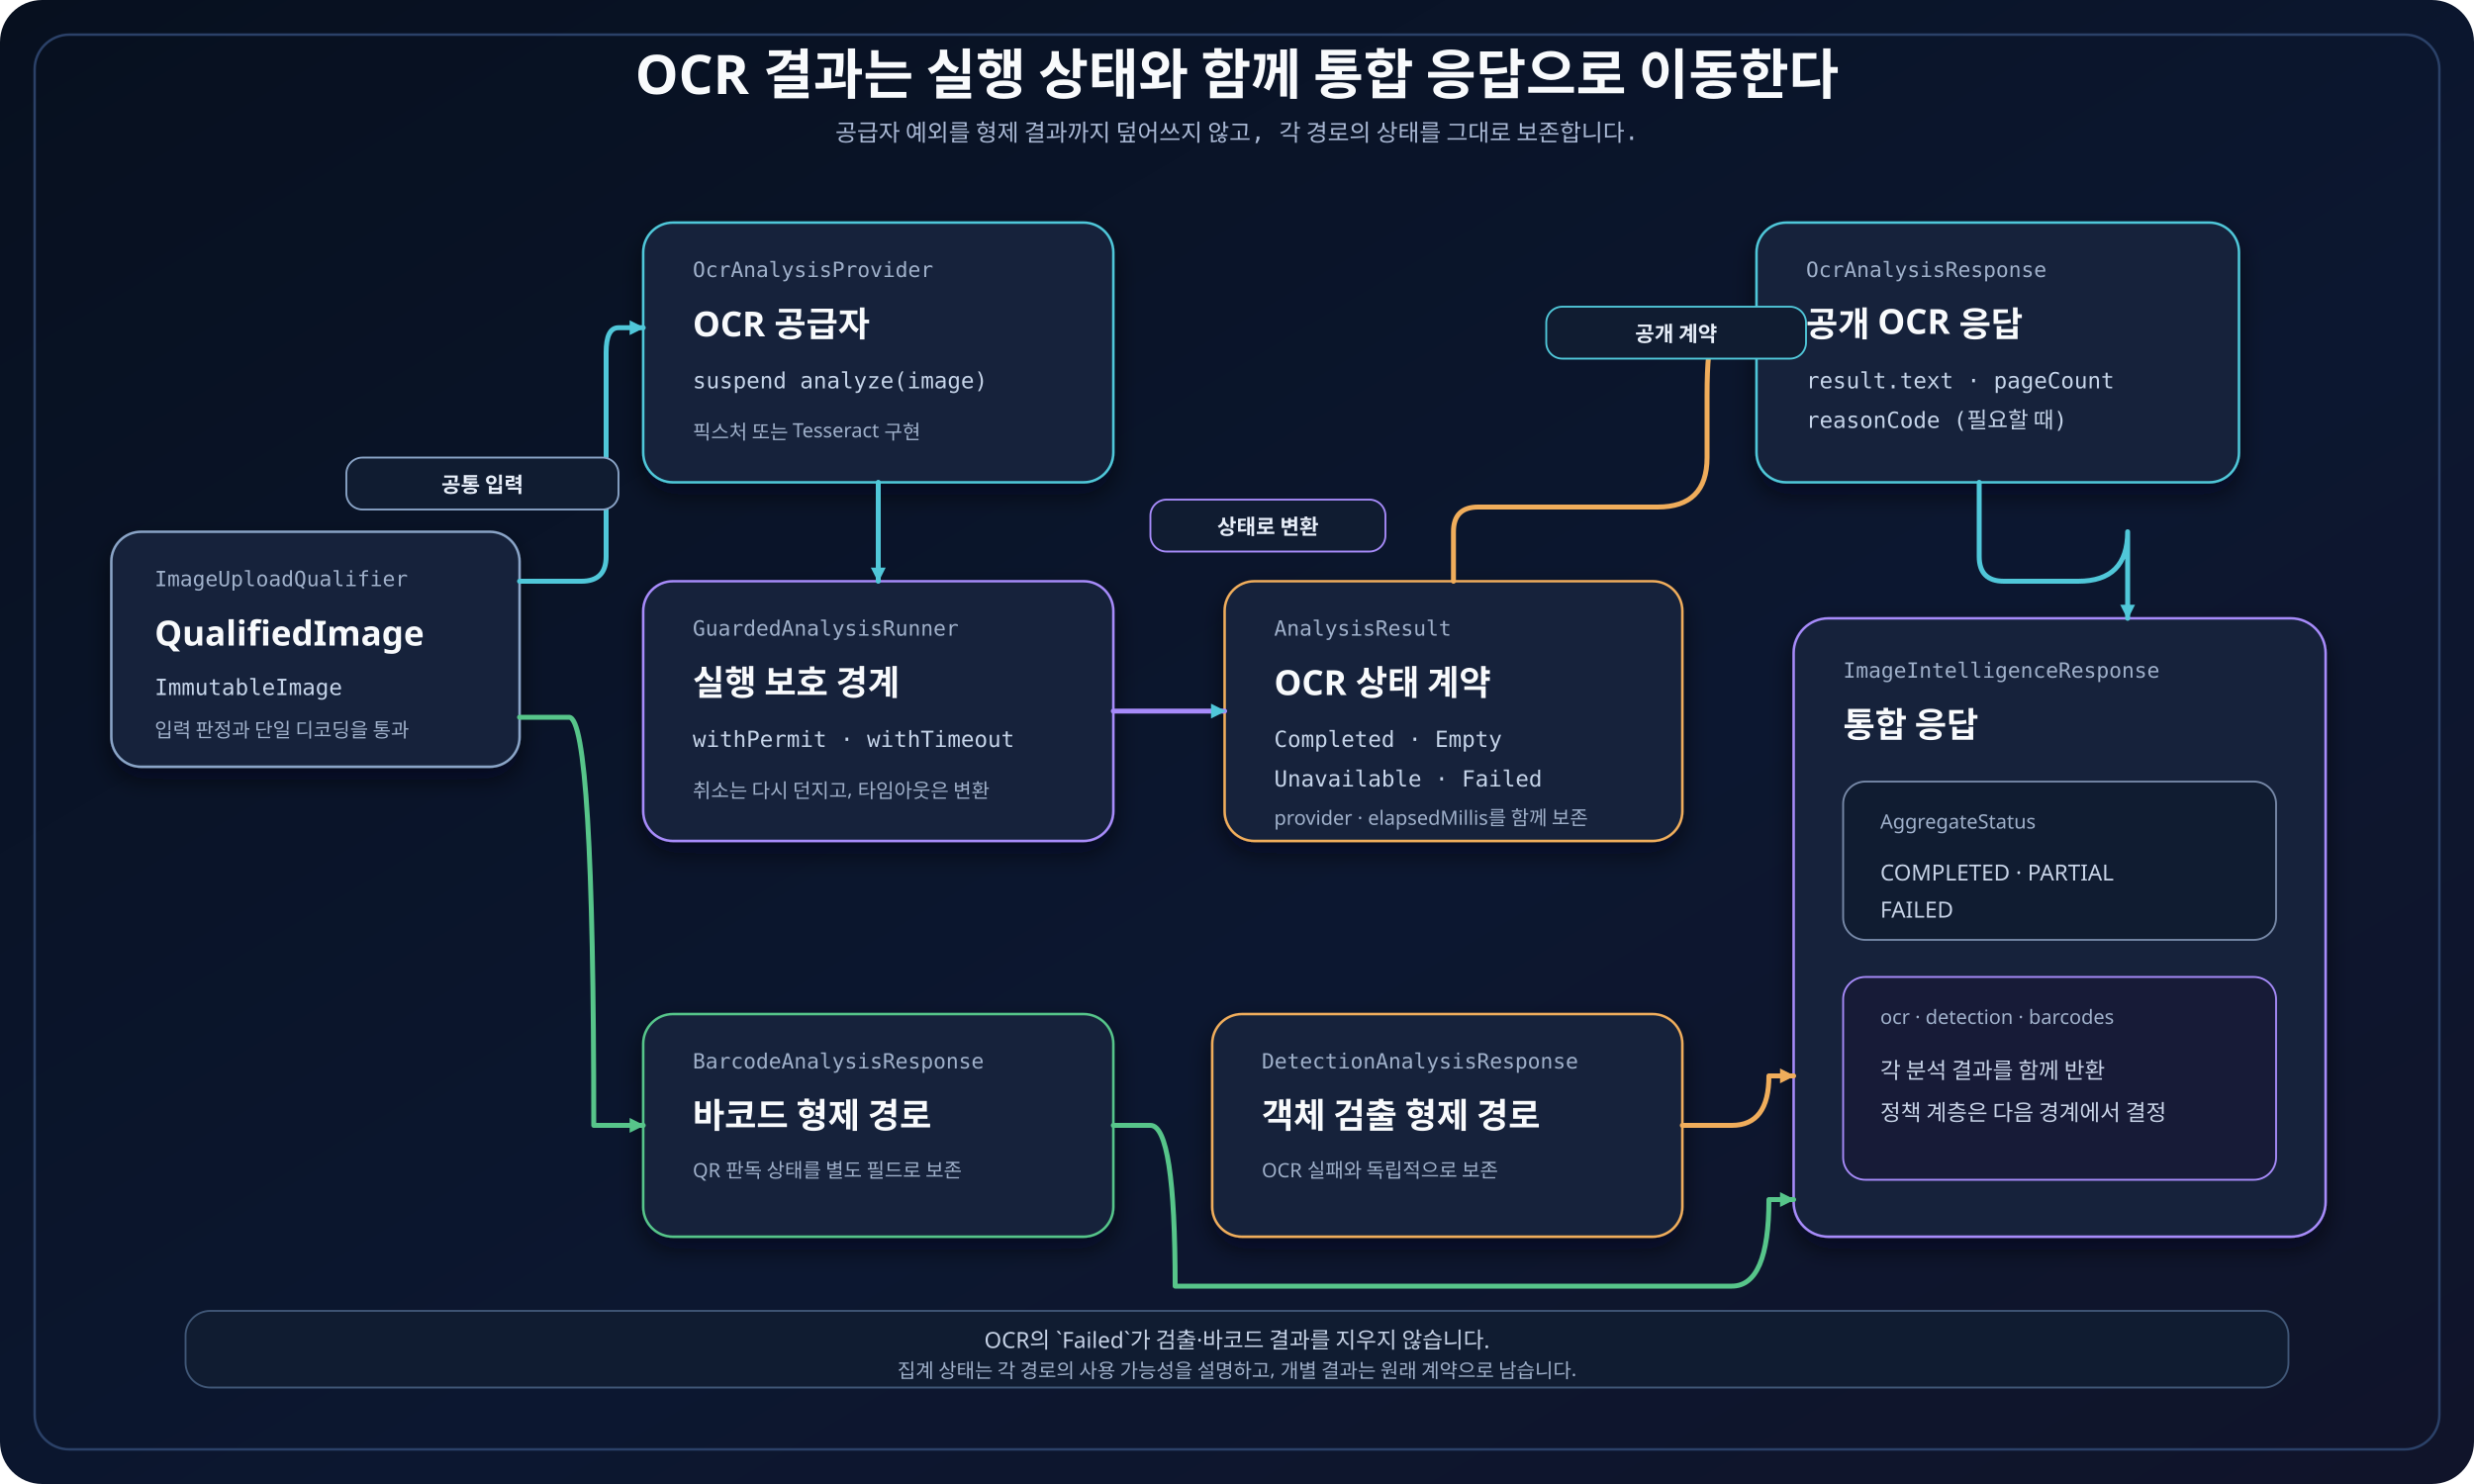
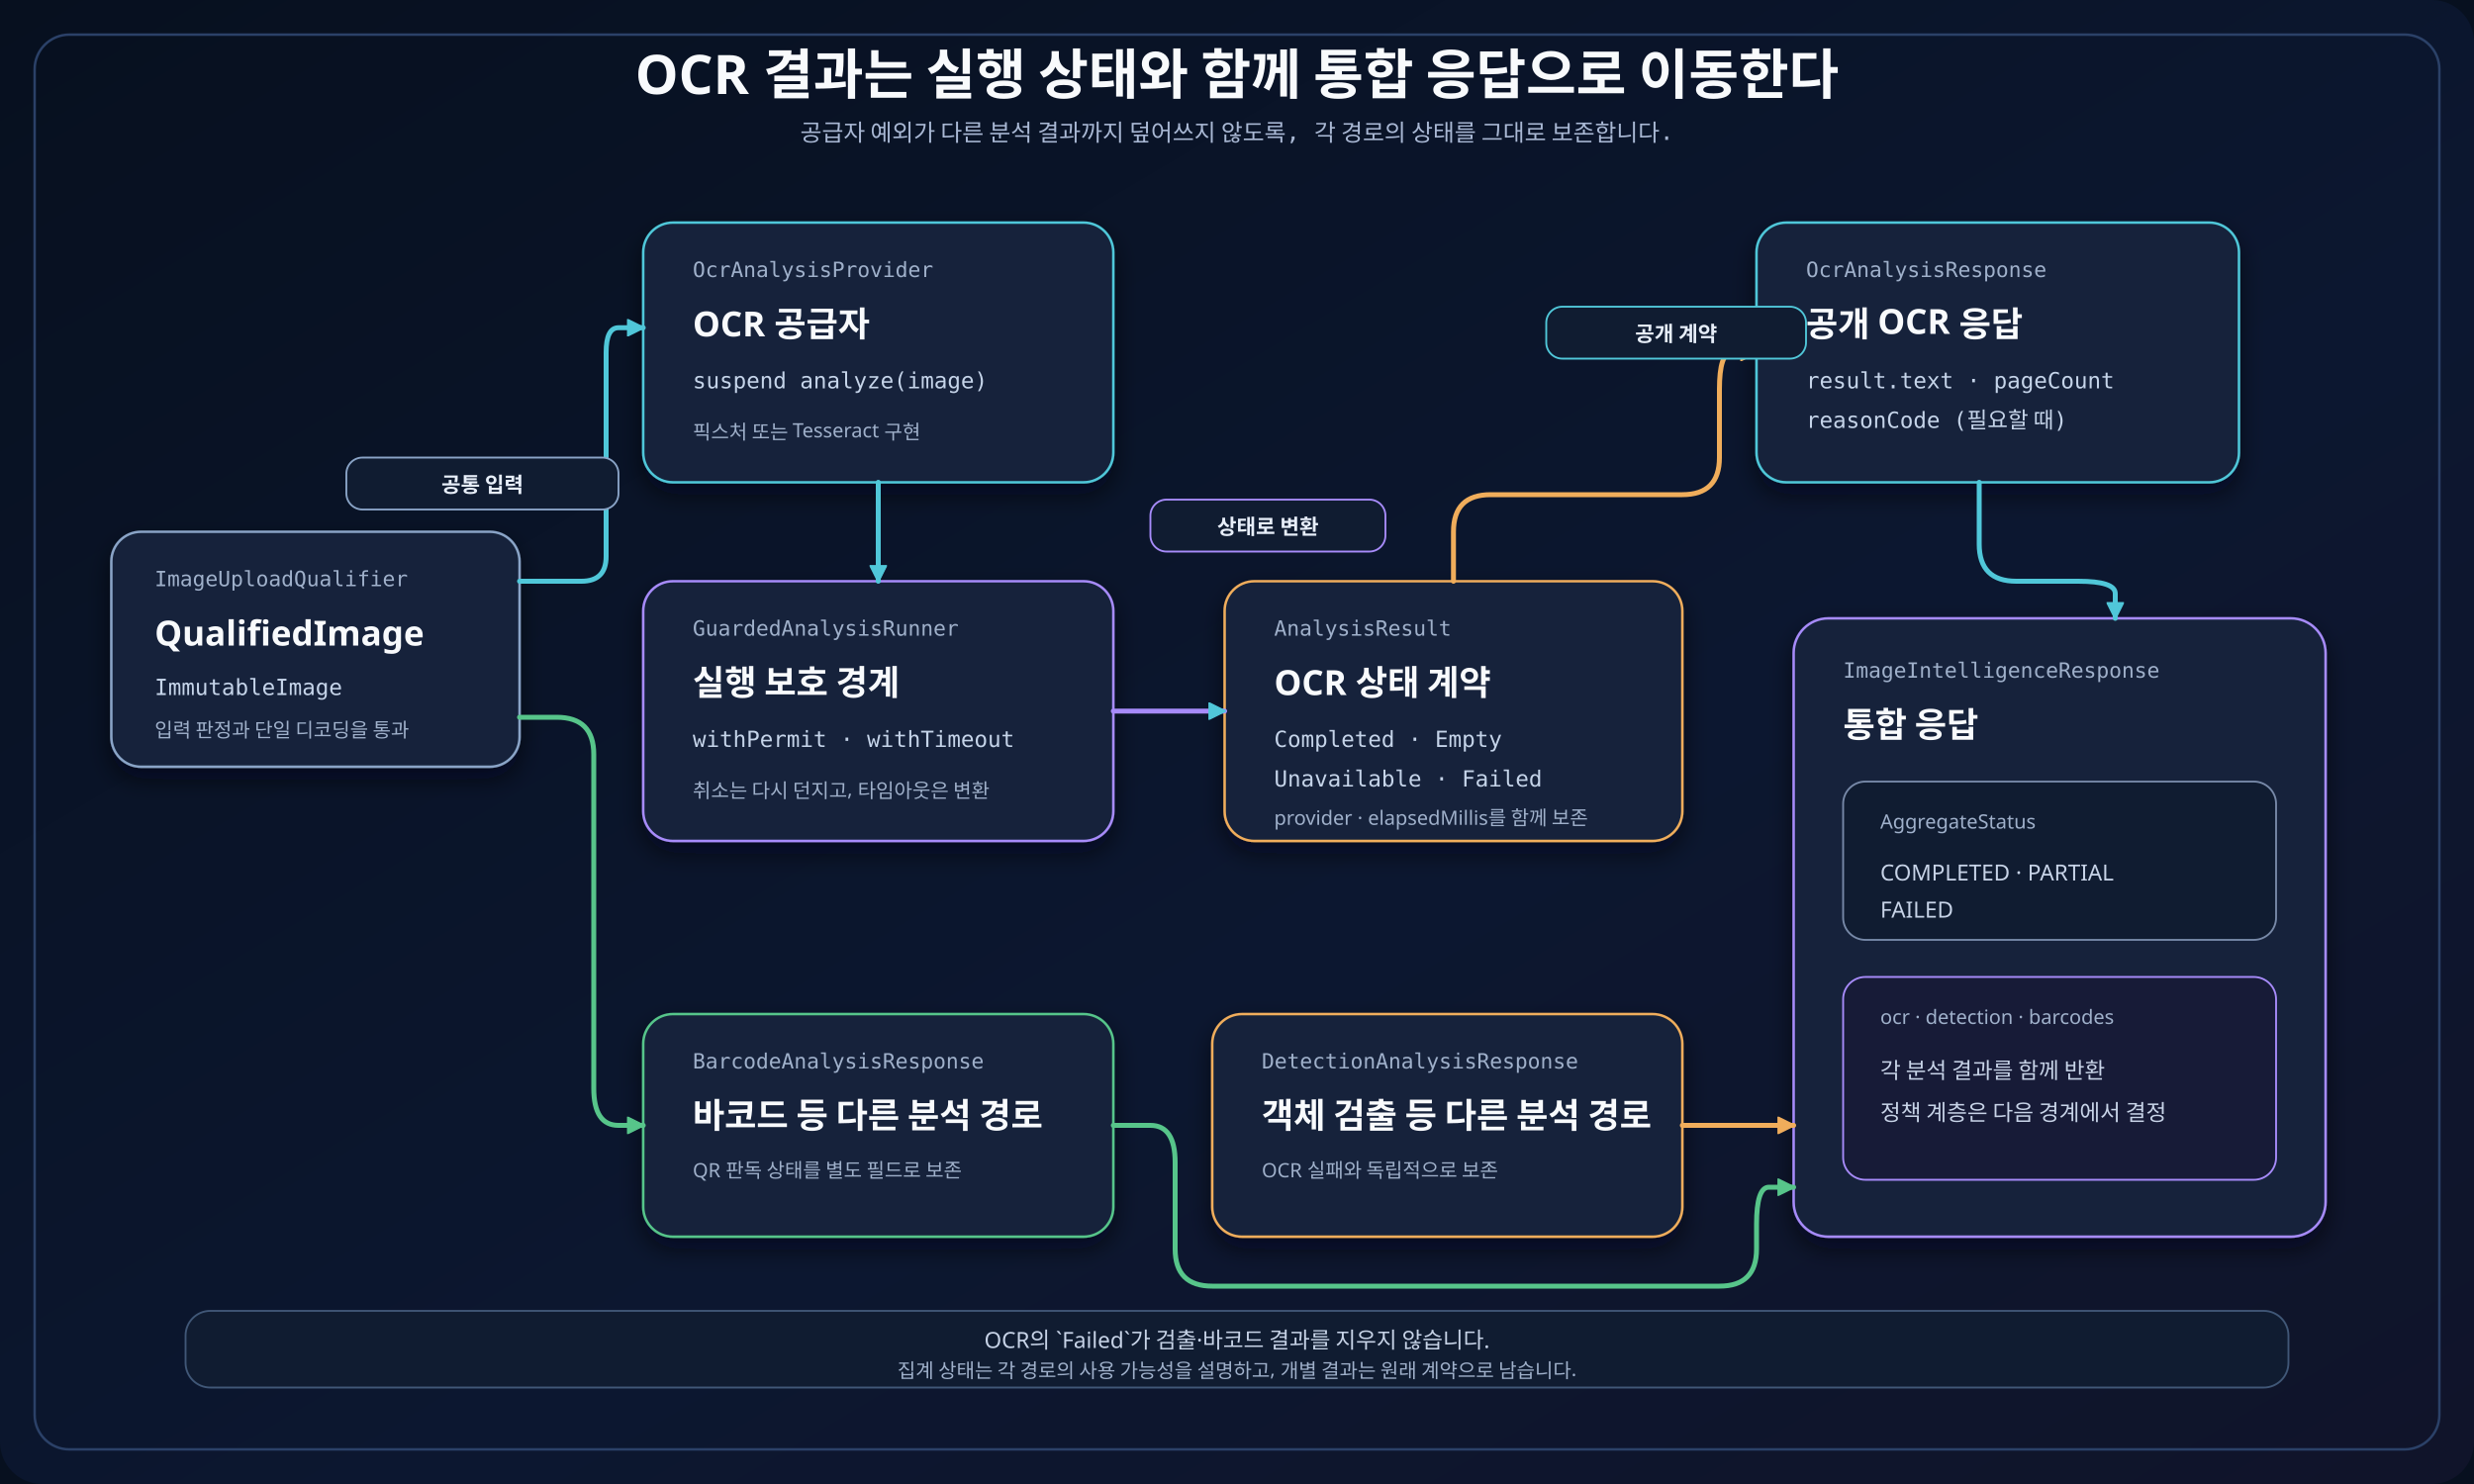
<svg xmlns="http://www.w3.org/2000/svg" width="2000" height="1200" viewBox="0 0 2000 1200" role="img" aria-labelledby="title desc">
  <defs>
    <linearGradient id="canvas" x1="0" y1="0" x2="1" y2="1">
      <stop offset="0" stop-color="#07101f" />
      <stop offset="0.58" stop-color="#0c1730" />
      <stop offset="1" stop-color="#10142a" />
    </linearGradient>
    <filter id="shadow" x="-18%" y="-20%" width="136%" height="150%">
      <feDropShadow dx="0" dy="9" stdDeviation="10" flood-color="#020617" flood-opacity="0.58" />
    </filter>
-     <marker id="arrow-cyan" data-role="primary" data-tip-direction="positive-x" markerWidth="14" markerHeight="14" refX="12" refY="7" orient="auto" markerUnits="userSpaceOnUse">
-       <path d="M1 1 L13 7 L1 13 Z" fill="#50c7d9" />
+     <marker id="arrow-cyan" viewBox="0 0 14 14" refX="13" refY="7" markerWidth="14" markerHeight="14" orient="auto" markerUnits="userSpaceOnUse" data-role="primary" data-tip-direction="positive-x">
+       <path d="M0 0 L14 7 L0 14 Z" fill="#50c7d9" stroke="#50c7d9" stroke-dasharray="none" />
    </marker>
-     <marker id="arrow-amber" data-role="primary" data-tip-direction="positive-x" markerWidth="14" markerHeight="14" refX="12" refY="7" orient="auto" markerUnits="userSpaceOnUse">
-       <path d="M1 1 L13 7 L1 13 Z" fill="#f0ad5b" />
+     <marker id="arrow-amber" viewBox="0 0 14 14" refX="13" refY="7" markerWidth="14" markerHeight="14" orient="auto" markerUnits="userSpaceOnUse" data-role="primary" data-tip-direction="positive-x">
+       <path d="M0 0 L14 7 L0 14 Z" fill="#f0ad5b" stroke="#f0ad5b" stroke-dasharray="none" />
    </marker>
-     <marker id="arrow-green" data-role="primary" data-tip-direction="positive-x" markerWidth="14" markerHeight="14" refX="12" refY="7" orient="auto" markerUnits="userSpaceOnUse">
-       <path d="M1 1 L13 7 L1 13 Z" fill="#57c58a" />
+     <marker id="arrow-green" viewBox="0 0 14 14" refX="13" refY="7" markerWidth="14" markerHeight="14" orient="auto" markerUnits="userSpaceOnUse" data-role="primary" data-tip-direction="positive-x">
+       <path d="M0 0 L14 7 L0 14 Z" fill="#57c58a" stroke="#57c58a" stroke-dasharray="none" />
    </marker>
    <style>
      .title{font-family:'goorm Sans','Architects Daughter',sans-serif;font-size:44px;font-weight:700;fill:#f8fafc}.subtitle{font-family:'goorm Sans Code','Comic Mono','goorm Sans',monospace;font-size:19px;fill:#a9b8d4}
      .card{fill:#14233a;stroke-width:2;filter:url(#shadow)}.cardTitle{font-family:'goorm Sans','Architects Daughter',sans-serif;font-size:28px;font-weight:700;fill:#f8fafc}.cardType{font-family:'goorm Sans Code','Comic Mono','goorm Sans',monospace;font-size:17px;fill:#9fb0ca}.field{font-family:'goorm Sans Code','Comic Mono','goorm Sans',monospace;font-size:18px;fill:#c5d4e9}.body{font-family:'goorm Sans','Architects Daughter',sans-serif;font-size:18px;fill:#c7d3e7}.small{font-family:'goorm Sans','Architects Daughter',sans-serif;font-size:16px;fill:#9fb0ca}.connector{fill:none;stroke-width:4;stroke-linecap:round;stroke-linejoin:round}.label{font-family:'goorm Sans','Architects Daughter',sans-serif;font-size:17px;font-weight:700;fill:#e7eef9}.labelBg{fill:#101c31;stroke-width:1.5}
    </style>
  </defs>
+   <rect width="2000" height="1200" fill="#07101f" />
  <rect width="2000" height="1200" rx="34" fill="url(#canvas)" />
  <rect x="28" y="28" width="1944" height="1144" rx="28" fill="none" stroke="#2b4168" stroke-width="2" />
  <text class="title" x="1000" y="76" text-anchor="middle">OCR 결과는 실행 상태와 함께 통합 응답으로 이동한다</text>
-   <text class="subtitle" x="1000" y="114" text-anchor="middle">공급자 예외를 형제 결과까지 덮어쓰지 않고, 각 경로의 상태를 그대로 보존합니다.</text>
+   <text class="subtitle" x="1000" y="114" text-anchor="middle">공급자 예외가 다른 분석 결과까지 덮어쓰지 않도록, 각 경로의 상태를 그대로 보존합니다.</text>
  <g id="node-qualified-image" data-node="qualified-image">
    <rect class="card" x="90" y="430" width="330" height="190" rx="24" stroke="#8aa4c7" />
    <text class="cardType" x="125" y="474">ImageUploadQualifier</text>
    <text class="cardTitle" x="125" y="522">QualifiedImage</text>
    <text class="field" x="125" y="562">ImmutableImage</text>
    <text class="small" x="125" y="596">입력 판정과 단일 디코딩을 통과</text>
  </g>
  <g id="node-ocr-provider" data-node="ocr-provider">
    <rect class="card" x="520" y="180" width="380" height="210" rx="24" stroke="#50c7d9" />
    <text class="cardType" x="560" y="224">OcrAnalysisProvider</text>
    <text class="cardTitle" x="560" y="272">OCR 공급자</text>
    <text class="field" x="560" y="314">suspend analyze(image)</text>
    <text class="small" x="560" y="355">픽스처 또는 Tesseract 구현</text>
  </g>
  <g id="node-runner" data-node="guarded-runner">
    <rect class="card" x="520" y="470" width="380" height="210" rx="24" stroke="#a78bfa" />
    <text class="cardType" x="560" y="514">GuardedAnalysisRunner</text>
    <text class="cardTitle" x="560" y="562">실행 보호 경계</text>
    <text class="field" x="560" y="604">withPermit · withTimeout</text>
    <text class="small" x="560" y="645">취소는 다시 던지고, 타임아웃은 변환</text>
  </g>
  <g id="node-analysis-result" data-node="analysis-result">
    <rect class="card" x="990" y="470" width="370" height="210" rx="24" stroke="#f0ad5b" />
    <text class="cardType" x="1030" y="514">AnalysisResult</text>
    <text class="cardTitle" x="1030" y="562">OCR 상태 계약</text>
    <text class="field" x="1030" y="604">Completed · Empty</text>
    <text class="field" x="1030" y="636">Unavailable · Failed</text>
    <text class="small" x="1030" y="667">provider · elapsedMillis를 함께 보존</text>
  </g>
  <g id="node-ocr-response" data-node="ocr-response">
    <rect class="card" x="1420" y="180" width="390" height="210" rx="24" stroke="#50c7d9" />
    <text class="cardType" x="1460" y="224">OcrAnalysisResponse</text>
    <text class="cardTitle" x="1460" y="272">공개 OCR 응답</text>
    <text class="field" x="1460" y="314">result.text · pageCount</text>
    <text class="field" x="1460" y="346">reasonCode (필요할 때)</text>
  </g>
  <g id="node-detection-lane" data-node="detection-lane">
    <rect class="card" x="980" y="820" width="380" height="180" rx="24" stroke="#f0ad5b" />
    <text class="cardType" x="1020" y="864">DetectionAnalysisResponse</text>
-     <text class="cardTitle" x="1020" y="912">객체 검출 형제 경로</text>
+     <text class="cardTitle" x="1020" y="912">객체 검출 등 다른 분석 경로</text>
    <text class="small" x="1020" y="952">OCR 실패와 독립적으로 보존</text>
  </g>
  <g id="node-barcode-lane" data-node="barcode-lane">
    <rect class="card" x="520" y="820" width="380" height="180" rx="24" stroke="#57c58a" />
    <text class="cardType" x="560" y="864">BarcodeAnalysisResponse</text>
-     <text class="cardTitle" x="560" y="912">바코드 형제 경로</text>
+     <text class="cardTitle" x="560" y="912">바코드 등 다른 분석 경로</text>
    <text class="small" x="560" y="952">QR 판독 상태를 별도 필드로 보존</text>
  </g>
  <g id="node-aggregate-response" data-node="aggregate-response">
    <rect class="card" x="1450" y="500" width="430" height="500" rx="28" stroke="#a78bfa" />
    <text class="cardType" x="1490" y="548">ImageIntelligenceResponse</text>
    <text class="cardTitle" x="1490" y="596">통합 응답</text>
    <rect x="1490" y="632" width="350" height="128" rx="18" fill="#101c31" stroke="#7789a8" stroke-width="1.5" />
    <text class="small" x="1520" y="670">AggregateStatus</text>
    <text class="body" x="1520" y="712">COMPLETED · PARTIAL</text>
    <text class="body" x="1520" y="742">FAILED</text>
    <rect x="1490" y="790" width="350" height="164" rx="18" fill="#171b37" stroke="#a78bfa" stroke-width="1.5" />
    <text class="small" x="1520" y="828">ocr · detection · barcodes</text>
    <text class="body" x="1520" y="872">각 분석 결과를 함께 반환</text>
    <text class="body" x="1520" y="906">정책 계층은 다음 경계에서 결정</text>
  </g>
  <path class="connector" data-connector="image-to-ocr" d="M420 470 H470 Q490 470 490 450 V285 Q490 265 500 265 H520" stroke="#50c7d9" marker-end="url(#arrow-cyan)" />
-   <path class="connector" data-connector="image-to-barcode" d="M420 580 H460 Q480 580 480 910 H520" stroke="#57c58a" marker-end="url(#arrow-green)" />
+   <path class="connector" data-connector="image-to-barcode" d="M420 580 H450 Q480 580 480 610 V880 Q480 910 500 910 H520" stroke="#57c58a" marker-end="url(#arrow-green)" />
  <path class="connector" data-connector="ocr-to-runner" d="M710 390 V470" stroke="#50c7d9" marker-end="url(#arrow-cyan)" />
  <path class="connector" data-connector="runner-to-state" d="M900 575 H990" stroke="#a78bfa" marker-end="url(#arrow-cyan)" />
-   <path class="connector" data-connector="state-to-response" d="M1175 470 V430 Q1175 410 1195 410 H1340 Q1380 410 1380 370 V320 Q1380 240 1400 280 H1420" stroke="#f0ad5b" marker-end="url(#arrow-amber)" />
-   <path class="connector" data-connector="ocr-to-aggregate" d="M1600 390 V450 Q1600 470 1620 470 H1680 Q1720 470 1720 430 V500" stroke="#50c7d9" marker-end="url(#arrow-cyan)" />
-   <path class="connector" data-connector="detection-to-aggregate" d="M1360 910 H1400 Q1430 910 1430 870 H1450" stroke="#f0ad5b" marker-end="url(#arrow-amber)" />
-   <path class="connector" data-connector="barcode-to-aggregate" d="M900 910 H930 Q950 910 950 1040 H1400 Q1430 1040 1430 970 H1450" stroke="#57c58a" marker-end="url(#arrow-green)" />
+   <path class="connector" data-connector="state-to-response" d="M1175 470 V430 Q1175 400 1205 400 H1360 Q1390 400 1390 370 V315 Q1390 285 1400 285 H1420" stroke="#f0ad5b" marker-end="url(#arrow-amber)" />
+   <path class="connector" data-connector="ocr-to-aggregate" d="M1600 390 V440 Q1600 470 1630 470 H1680 Q1710 470 1710 480 V500" stroke="#50c7d9" marker-end="url(#arrow-cyan)" />
+   <path class="connector" data-connector="detection-to-aggregate" d="M1360 910 H1450" stroke="#f0ad5b" marker-end="url(#arrow-amber)" />
+   <path class="connector" data-connector="barcode-to-aggregate" d="M900 910 H930 Q950 910 950 940 V1010 Q950 1040 980 1040 H1390 Q1420 1040 1420 1010 V990 Q1420 960 1430 960 H1450" stroke="#57c58a" marker-end="url(#arrow-green)" />
  <rect class="labelBg" x="280" y="370" width="220" height="42" rx="13" stroke="#8aa4c7" />
  <text class="label" x="390" y="398" text-anchor="middle">공통 입력</text>
  <rect class="labelBg" x="930" y="404" width="190" height="42" rx="13" stroke="#a78bfa" />
  <text class="label" x="1025" y="432" text-anchor="middle">상태로 변환</text>
  <rect class="labelBg" x="1250" y="248" width="210" height="42" rx="13" stroke="#50c7d9" />
  <text class="label" x="1355" y="276" text-anchor="middle">공개 계약</text>
  <rect x="150" y="1060" width="1700" height="62" rx="20" fill="#101c31" stroke="#405777" stroke-width="1.5" />
  <text class="body" x="1000" y="1090" text-anchor="middle">OCR의 `Failed`가 검출·바코드 결과를 지우지 않습니다.</text>
  <text class="small" x="1000" y="1114" text-anchor="middle">집계 상태는 각 경로의 사용 가능성을 설명하고, 개별 결과는 원래 계약으로 남습니다.</text>
</svg>
